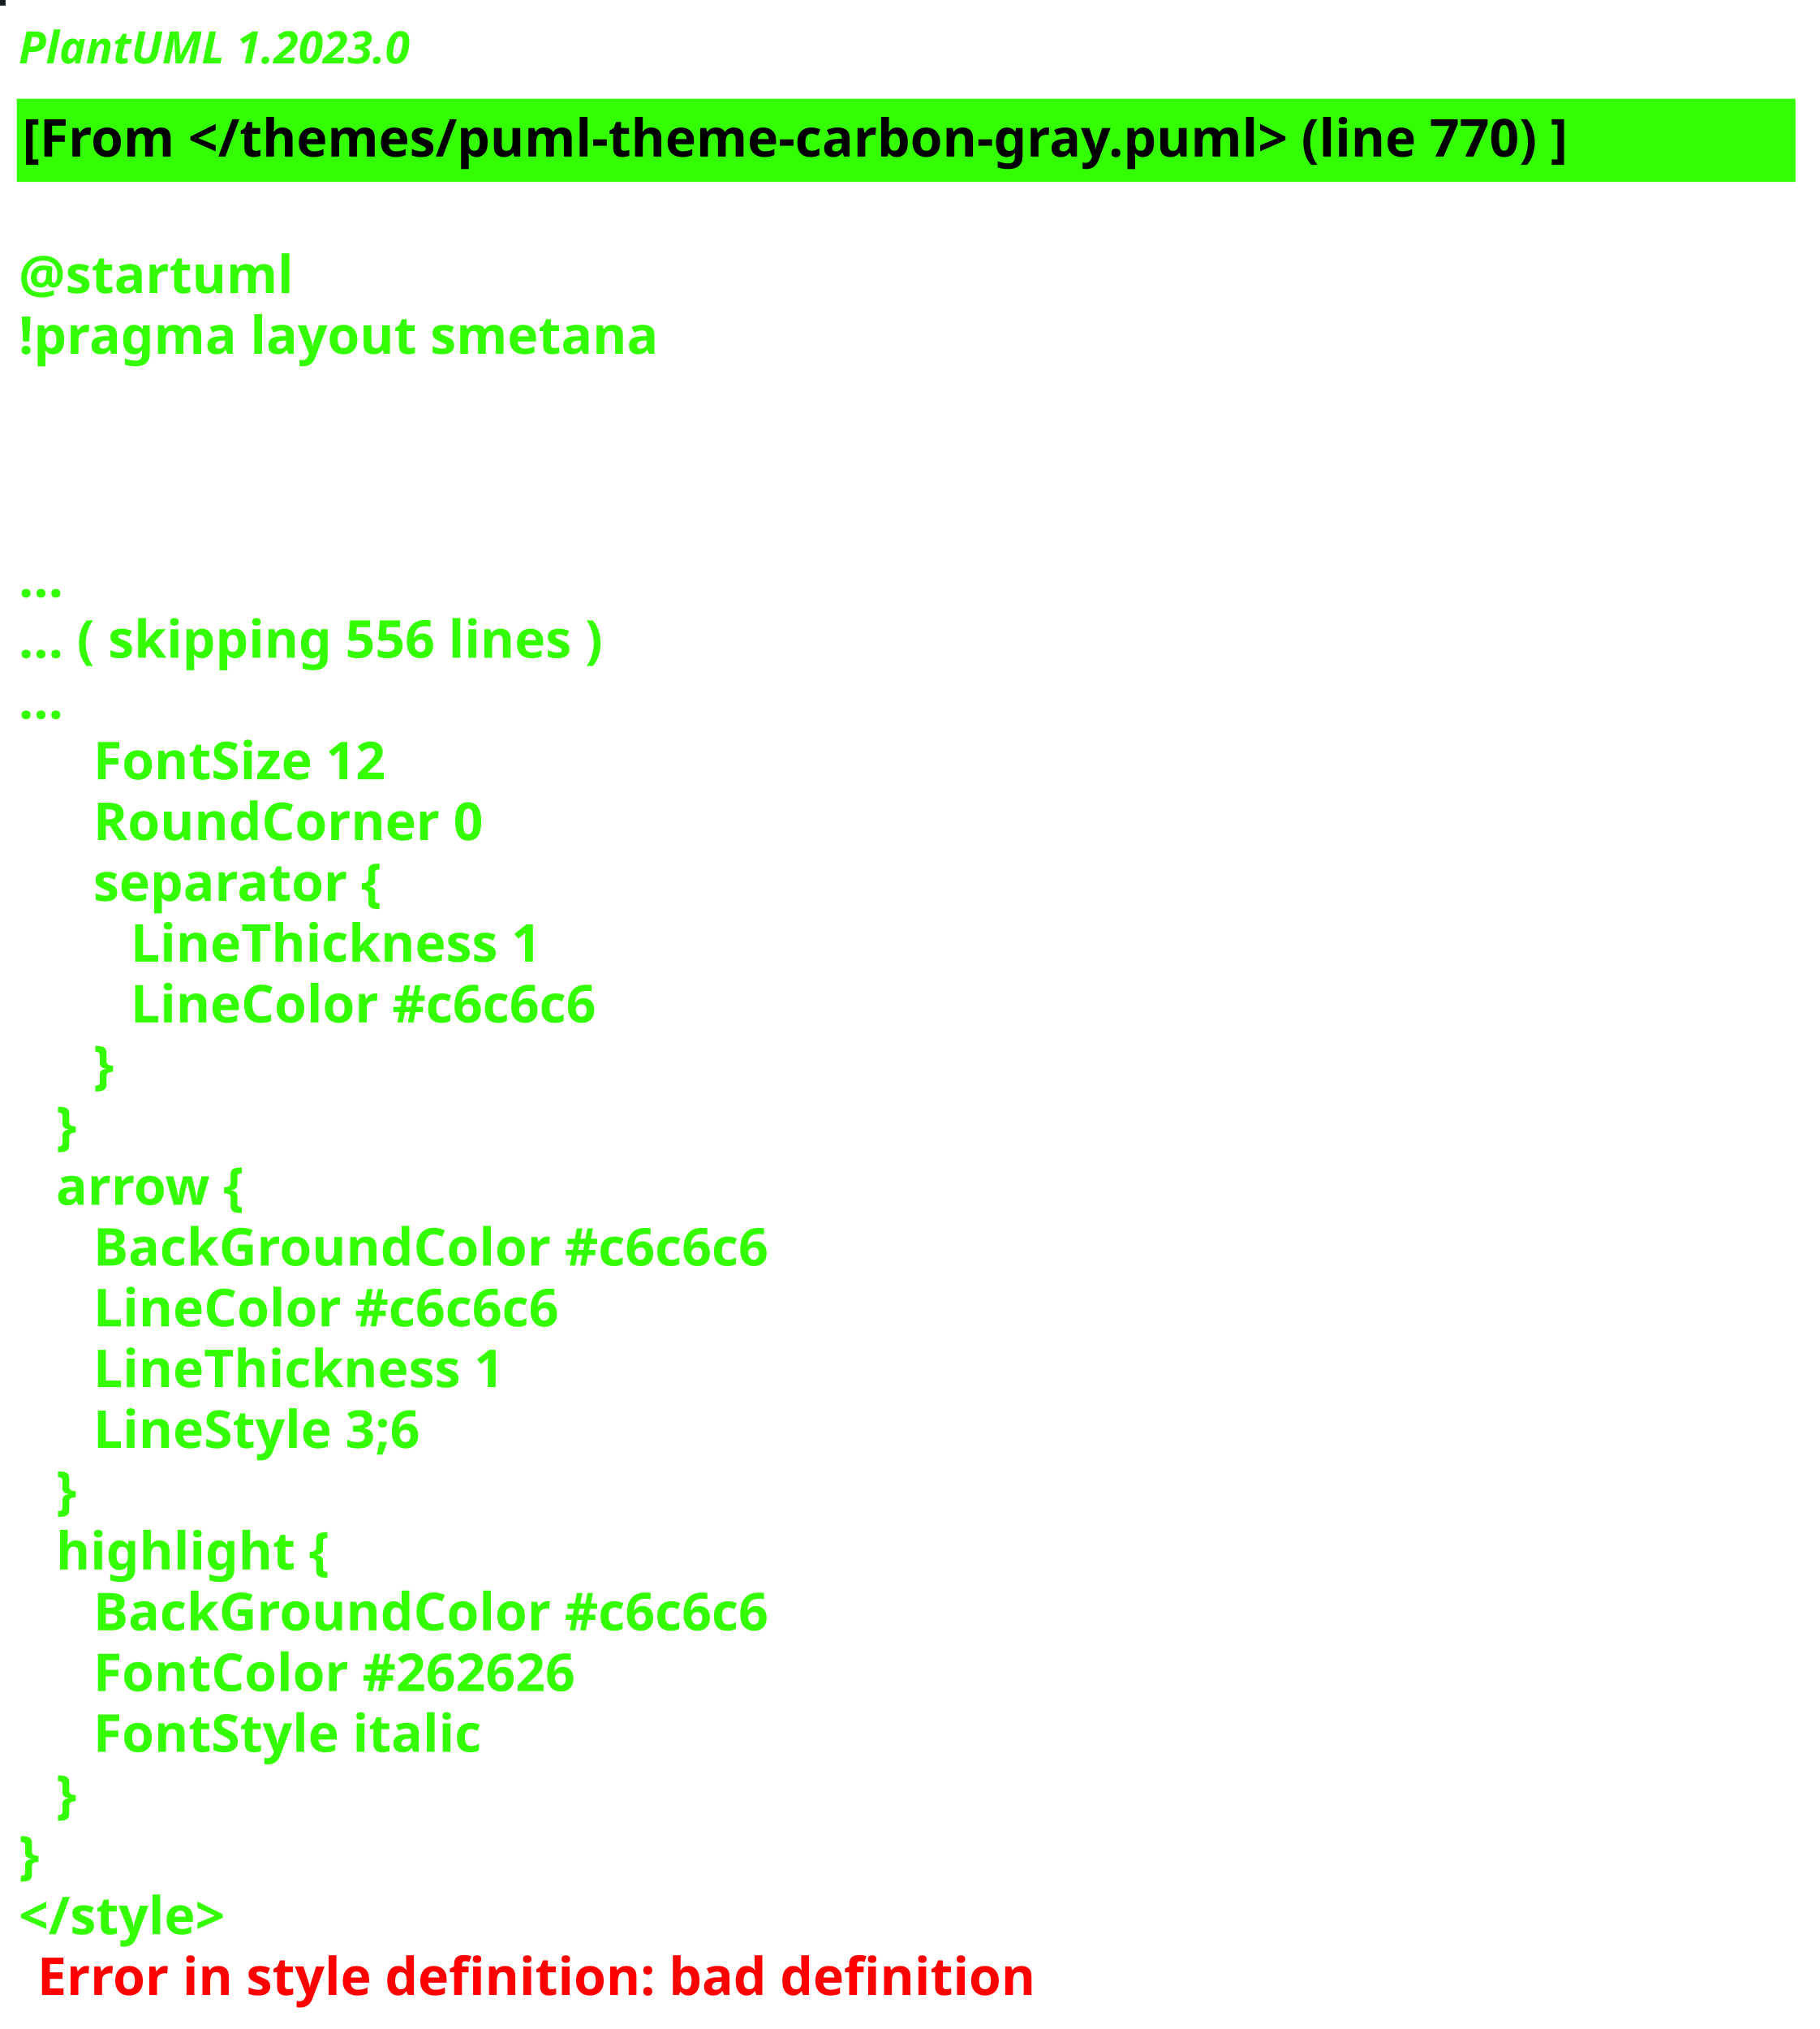
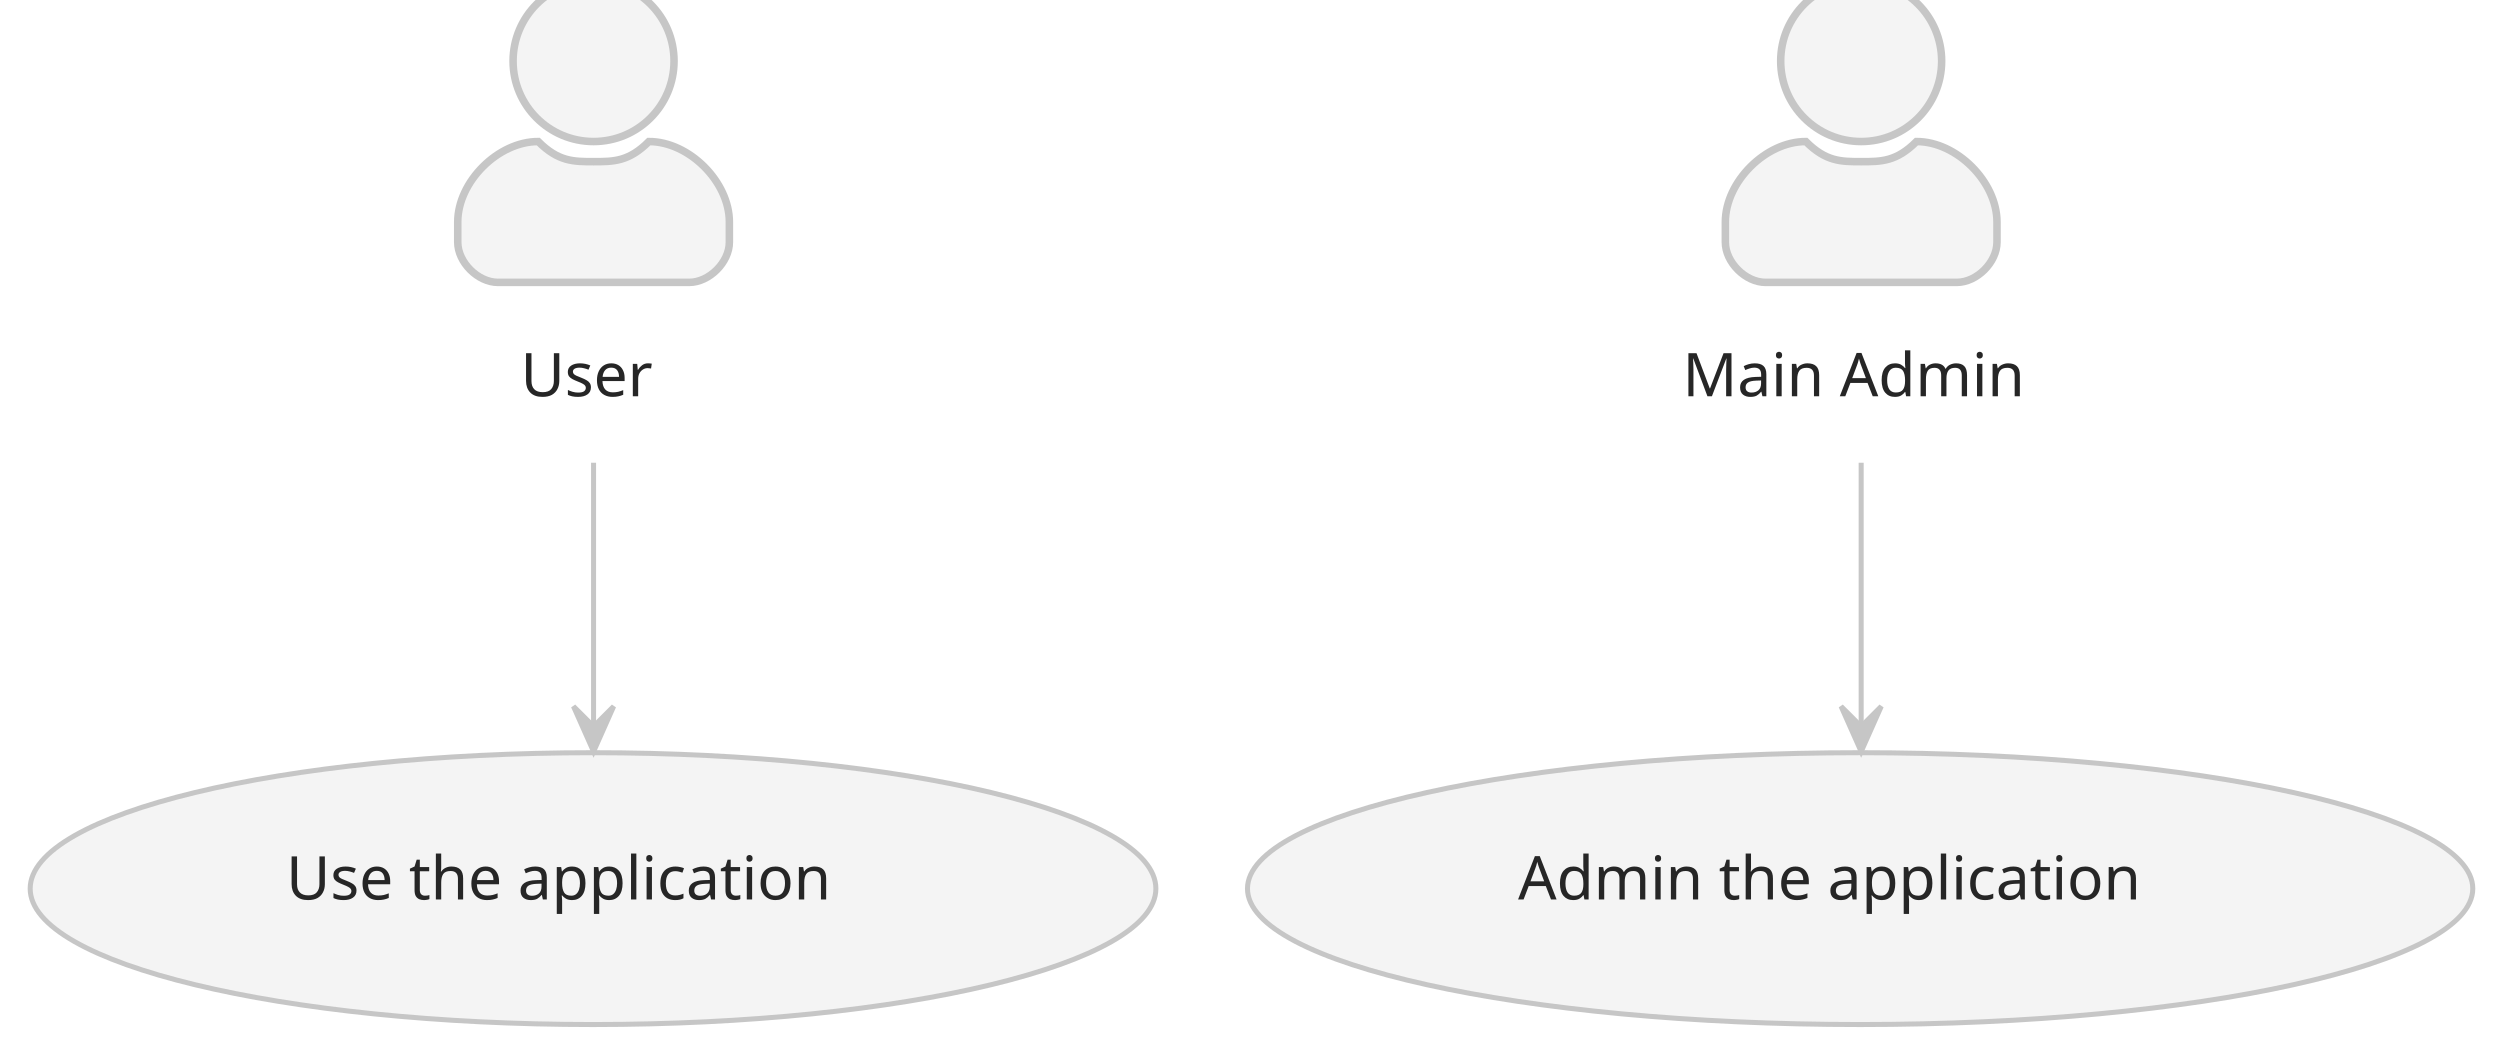
- <svg xmlns="http://www.w3.org/2000/svg" contentStyleType="text/css" height="544px" preserveAspectRatio="none" style="width:488px;height:544px;background:#000000;" version="1.1" viewBox="0 0 488 544" width="488px" zoomAndPan="magnify">
-   <defs />
+ <svg xmlns="http://www.w3.org/2000/svg" contentStyleType="text/css" height="209px" preserveAspectRatio="none" style="width:497px;height:209px;" version="1.1" viewBox="0 0 497 209" width="497px" zoomAndPan="magnify">
+   <defs>
+     <linearGradient id="g1mra24gkh4k030" x1="50%" x2="50%" y1="0%" y2="100%">
+       <stop offset="0%" stop-color="#F4F4F4" />
+       <stop offset="100%" stop-color="#F4F4F4" />
+     </linearGradient>
+   </defs>
  <g>
-     <rect fill="#131D20" height="1" style="stroke:#131D20;stroke-width:1.0;" width="1" x="0" y="0" />
-     <text fill="#33FF02" font-family="sans-serif" font-size="12" font-style="italic" font-weight="bold" lengthAdjust="spacing" textLength="127" x="5" y="17">PlantUML 1.2023.0</text>
-     <rect fill="#33FF02" height="21.297" style="stroke:#33FF02;stroke-width:1.0;" width="476" x="5" y="26.969" />
-     <text fill="#000000" font-family="sans-serif" font-size="14" font-weight="bold" lengthAdjust="spacing" textLength="474" x="6" y="41.969">[From &lt;/themes/puml-theme-carbon-gray.puml&gt; (line 770) ]</text>
-     <text fill="#33FF02" font-family="sans-serif" font-size="14" font-weight="bold" lengthAdjust="spacing" textLength="5" x="5" y="62.266"> </text>
-     <text fill="#33FF02" font-family="sans-serif" font-size="14" font-weight="bold" lengthAdjust="spacing" textLength="79" x="5" y="78.562">@startuml</text>
-     <text fill="#33FF02" font-family="sans-serif" font-size="14" font-weight="bold" lengthAdjust="spacing" textLength="190" x="5" y="94.859">!pragma layout smetana</text>
-     <text fill="#33FF02" font-family="sans-serif" font-size="14" font-weight="bold" lengthAdjust="spacing" textLength="5" x="5" y="111.156"> </text>
-     <text fill="#33FF02" font-family="sans-serif" font-size="14" font-weight="bold" lengthAdjust="spacing" textLength="5" x="5" y="127.453"> </text>
-     <text fill="#33FF02" font-family="sans-serif" font-size="14" font-weight="bold" lengthAdjust="spacing" textLength="5" x="5" y="143.75"> </text>
-     <text fill="#33FF02" font-family="sans-serif" font-size="14" font-weight="bold" lengthAdjust="spacing" textLength="15" x="5" y="160.047">...</text>
-     <text fill="#33FF02" font-family="sans-serif" font-size="14" font-weight="bold" lengthAdjust="spacing" textLength="185" x="5" y="176.344">... ( skipping 556 lines )</text>
-     <text fill="#33FF02" font-family="sans-serif" font-size="14" font-weight="bold" lengthAdjust="spacing" textLength="15" x="5" y="192.641">...</text>
-     <text fill="#33FF02" font-family="sans-serif" font-size="14" font-weight="bold" lengthAdjust="spacing" textLength="93" x="25" y="208.938">FontSize 12</text>
-     <text fill="#33FF02" font-family="sans-serif" font-size="14" font-weight="bold" lengthAdjust="spacing" textLength="120" x="25" y="225.234">RoundCorner 0</text>
-     <text fill="#33FF02" font-family="sans-serif" font-size="14" font-weight="bold" lengthAdjust="spacing" textLength="92" x="25" y="241.531">separator {</text>
-     <text fill="#33FF02" font-family="sans-serif" font-size="14" font-weight="bold" lengthAdjust="spacing" textLength="128" x="35" y="257.828">LineThickness 1</text>
-     <text fill="#33FF02" font-family="sans-serif" font-size="14" font-weight="bold" lengthAdjust="spacing" textLength="149" x="35" y="274.125">LineColor #c6c6c6</text>
-     <text fill="#33FF02" font-family="sans-serif" font-size="14" font-weight="bold" lengthAdjust="spacing" textLength="10" x="25" y="290.422">}</text>
-     <text fill="#33FF02" font-family="sans-serif" font-size="14" font-weight="bold" lengthAdjust="spacing" textLength="10" x="15" y="306.719">}</text>
-     <text fill="#33FF02" font-family="sans-serif" font-size="14" font-weight="bold" lengthAdjust="spacing" textLength="62" x="15" y="323.016">arrow {</text>
-     <text fill="#33FF02" font-family="sans-serif" font-size="14" font-weight="bold" lengthAdjust="spacing" textLength="212" x="25" y="339.312">BackGroundColor #c6c6c6</text>
-     <text fill="#33FF02" font-family="sans-serif" font-size="14" font-weight="bold" lengthAdjust="spacing" textLength="149" x="25" y="355.609">LineColor #c6c6c6</text>
-     <text fill="#33FF02" font-family="sans-serif" font-size="14" font-weight="bold" lengthAdjust="spacing" textLength="128" x="25" y="371.906">LineThickness 1</text>
-     <text fill="#33FF02" font-family="sans-serif" font-size="14" font-weight="bold" lengthAdjust="spacing" textLength="103" x="25" y="388.203">LineStyle 3;6</text>
-     <text fill="#33FF02" font-family="sans-serif" font-size="14" font-weight="bold" lengthAdjust="spacing" textLength="10" x="15" y="404.5">}</text>
-     <text fill="#33FF02" font-family="sans-serif" font-size="14" font-weight="bold" lengthAdjust="spacing" textLength="83" x="15" y="420.797">highlight {</text>
-     <text fill="#33FF02" font-family="sans-serif" font-size="14" font-weight="bold" lengthAdjust="spacing" textLength="212" x="25" y="437.094">BackGroundColor #c6c6c6</text>
-     <text fill="#33FF02" font-family="sans-serif" font-size="14" font-weight="bold" lengthAdjust="spacing" textLength="154" x="25" y="453.391">FontColor #262626</text>
-     <text fill="#33FF02" font-family="sans-serif" font-size="14" font-weight="bold" lengthAdjust="spacing" textLength="115" x="25" y="469.688">FontStyle italic</text>
-     <text fill="#33FF02" font-family="sans-serif" font-size="14" font-weight="bold" lengthAdjust="spacing" textLength="10" x="15" y="485.984">}</text>
-     <text fill="#33FF02" font-family="sans-serif" font-size="14" font-weight="bold" lengthAdjust="spacing" textLength="10" x="5" y="502.281">}</text>
-     <text fill="#33FF02" font-family="sans-serif" font-size="14" font-weight="bold" lengthAdjust="spacing" text-decoration="wavy underline" textLength="67" x="5" y="518.578">&lt;/style&gt;</text>
-     <text fill="#FF0000" font-family="sans-serif" font-size="14" font-weight="bold" lengthAdjust="spacing" textLength="300" x="10" y="534.875">Error in style definition: bad definition</text>
+     <g id="elem_User">
+       <ellipse cx="118" cy="12.139" fill="url(#g1mra24gkh4k030)" rx="16" ry="16" style="stroke:#C6C6C6;stroke-width:1.5;" />
+       <path d="M118,32.139 C122,32.139 125,32.139 129,28.139 C137,28.139 145,36.139 145,44.139 L145,48.139 C145,52.139 141,56.139 137,56.139 L99,56.139 C95,56.139 91,52.139 91,48.139 L91,44.139 C91,36.139 99,28.139 107,28.139 C111,32.139 114,32.139 118,32.139 " fill="url(#g1mra24gkh4k030)" style="stroke:#C6C6C6;stroke-width:1.5;" />
+       <text fill="#262626" font-family="&quot;IBM Plex Sans, Noto Sans, Verdana&quot;" font-size="12" lengthAdjust="spacing" textLength="29" x="103.5" y="78.777">User</text>
+     </g>
+     <g id="elem_Use">
+       <ellipse cx="117.894" cy="176.658" fill="url(#g1mra24gkh4k030)" rx="111.894" ry="27.02" style="stroke:#C6C6C6;stroke-width:1.0;" />
+       <text fill="#262626" font-family="&quot;IBM Plex Sans, Noto Sans, Verdana&quot;" font-size="12" lengthAdjust="spacing" textLength="122" x="56.894" y="178.812">Use the application</text>
+     </g>
+     <g id="elem_Admin">
+       <ellipse cx="370" cy="12.139" fill="url(#g1mra24gkh4k030)" rx="16" ry="16" style="stroke:#C6C6C6;stroke-width:1.5;" />
+       <path d="M370,32.139 C374,32.139 377,32.139 381,28.139 C389,28.139 397,36.139 397,44.139 L397,48.139 C397,52.139 393,56.139 389,56.139 L351,56.139 C347,56.139 343,52.139 343,48.139 L343,44.139 C343,36.139 351,28.139 359,28.139 C363,32.139 366,32.139 370,32.139 " fill="url(#g1mra24gkh4k030)" style="stroke:#C6C6C6;stroke-width:1.5;" />
+       <text fill="#262626" font-family="&quot;IBM Plex Sans, Noto Sans, Verdana&quot;" font-size="12" lengthAdjust="spacing" textLength="71" x="334.5" y="78.777">Main Admin</text>
+     </g>
+     <g id="elem_Admin the application">
+       <ellipse cx="369.794" cy="176.658" fill="url(#g1mra24gkh4k030)" rx="121.794" ry="27.02" style="stroke:#C6C6C6;stroke-width:1.0;" />
+       <text fill="#262626" font-family="&quot;IBM Plex Sans, Noto Sans, Verdana&quot;" font-size="12" lengthAdjust="spacing" textLength="136" x="301.794" y="178.812">Admin the application</text>
+     </g>
+     <path d="M118,91.985 C118,111.372 118,133.007 118,149.418 " fill="none" style="stroke:#C6C6C6;stroke-width:1.0;" />
+     <polygon fill="#C6C6C6" points="118,149.418,122,140.418,118,144.418,114,140.418,118,149.418" style="stroke:#C6C6C6;stroke-width:1.0;" />
+     <path d="M370,91.985 C370,111.372 370,133.007 370,149.418 " fill="none" style="stroke:#C6C6C6;stroke-width:1.0;" />
+     <polygon fill="#C6C6C6" points="370,149.418,374,140.418,370,144.418,366,140.418,370,149.418" style="stroke:#C6C6C6;stroke-width:1.0;" />
  </g>
</svg>
